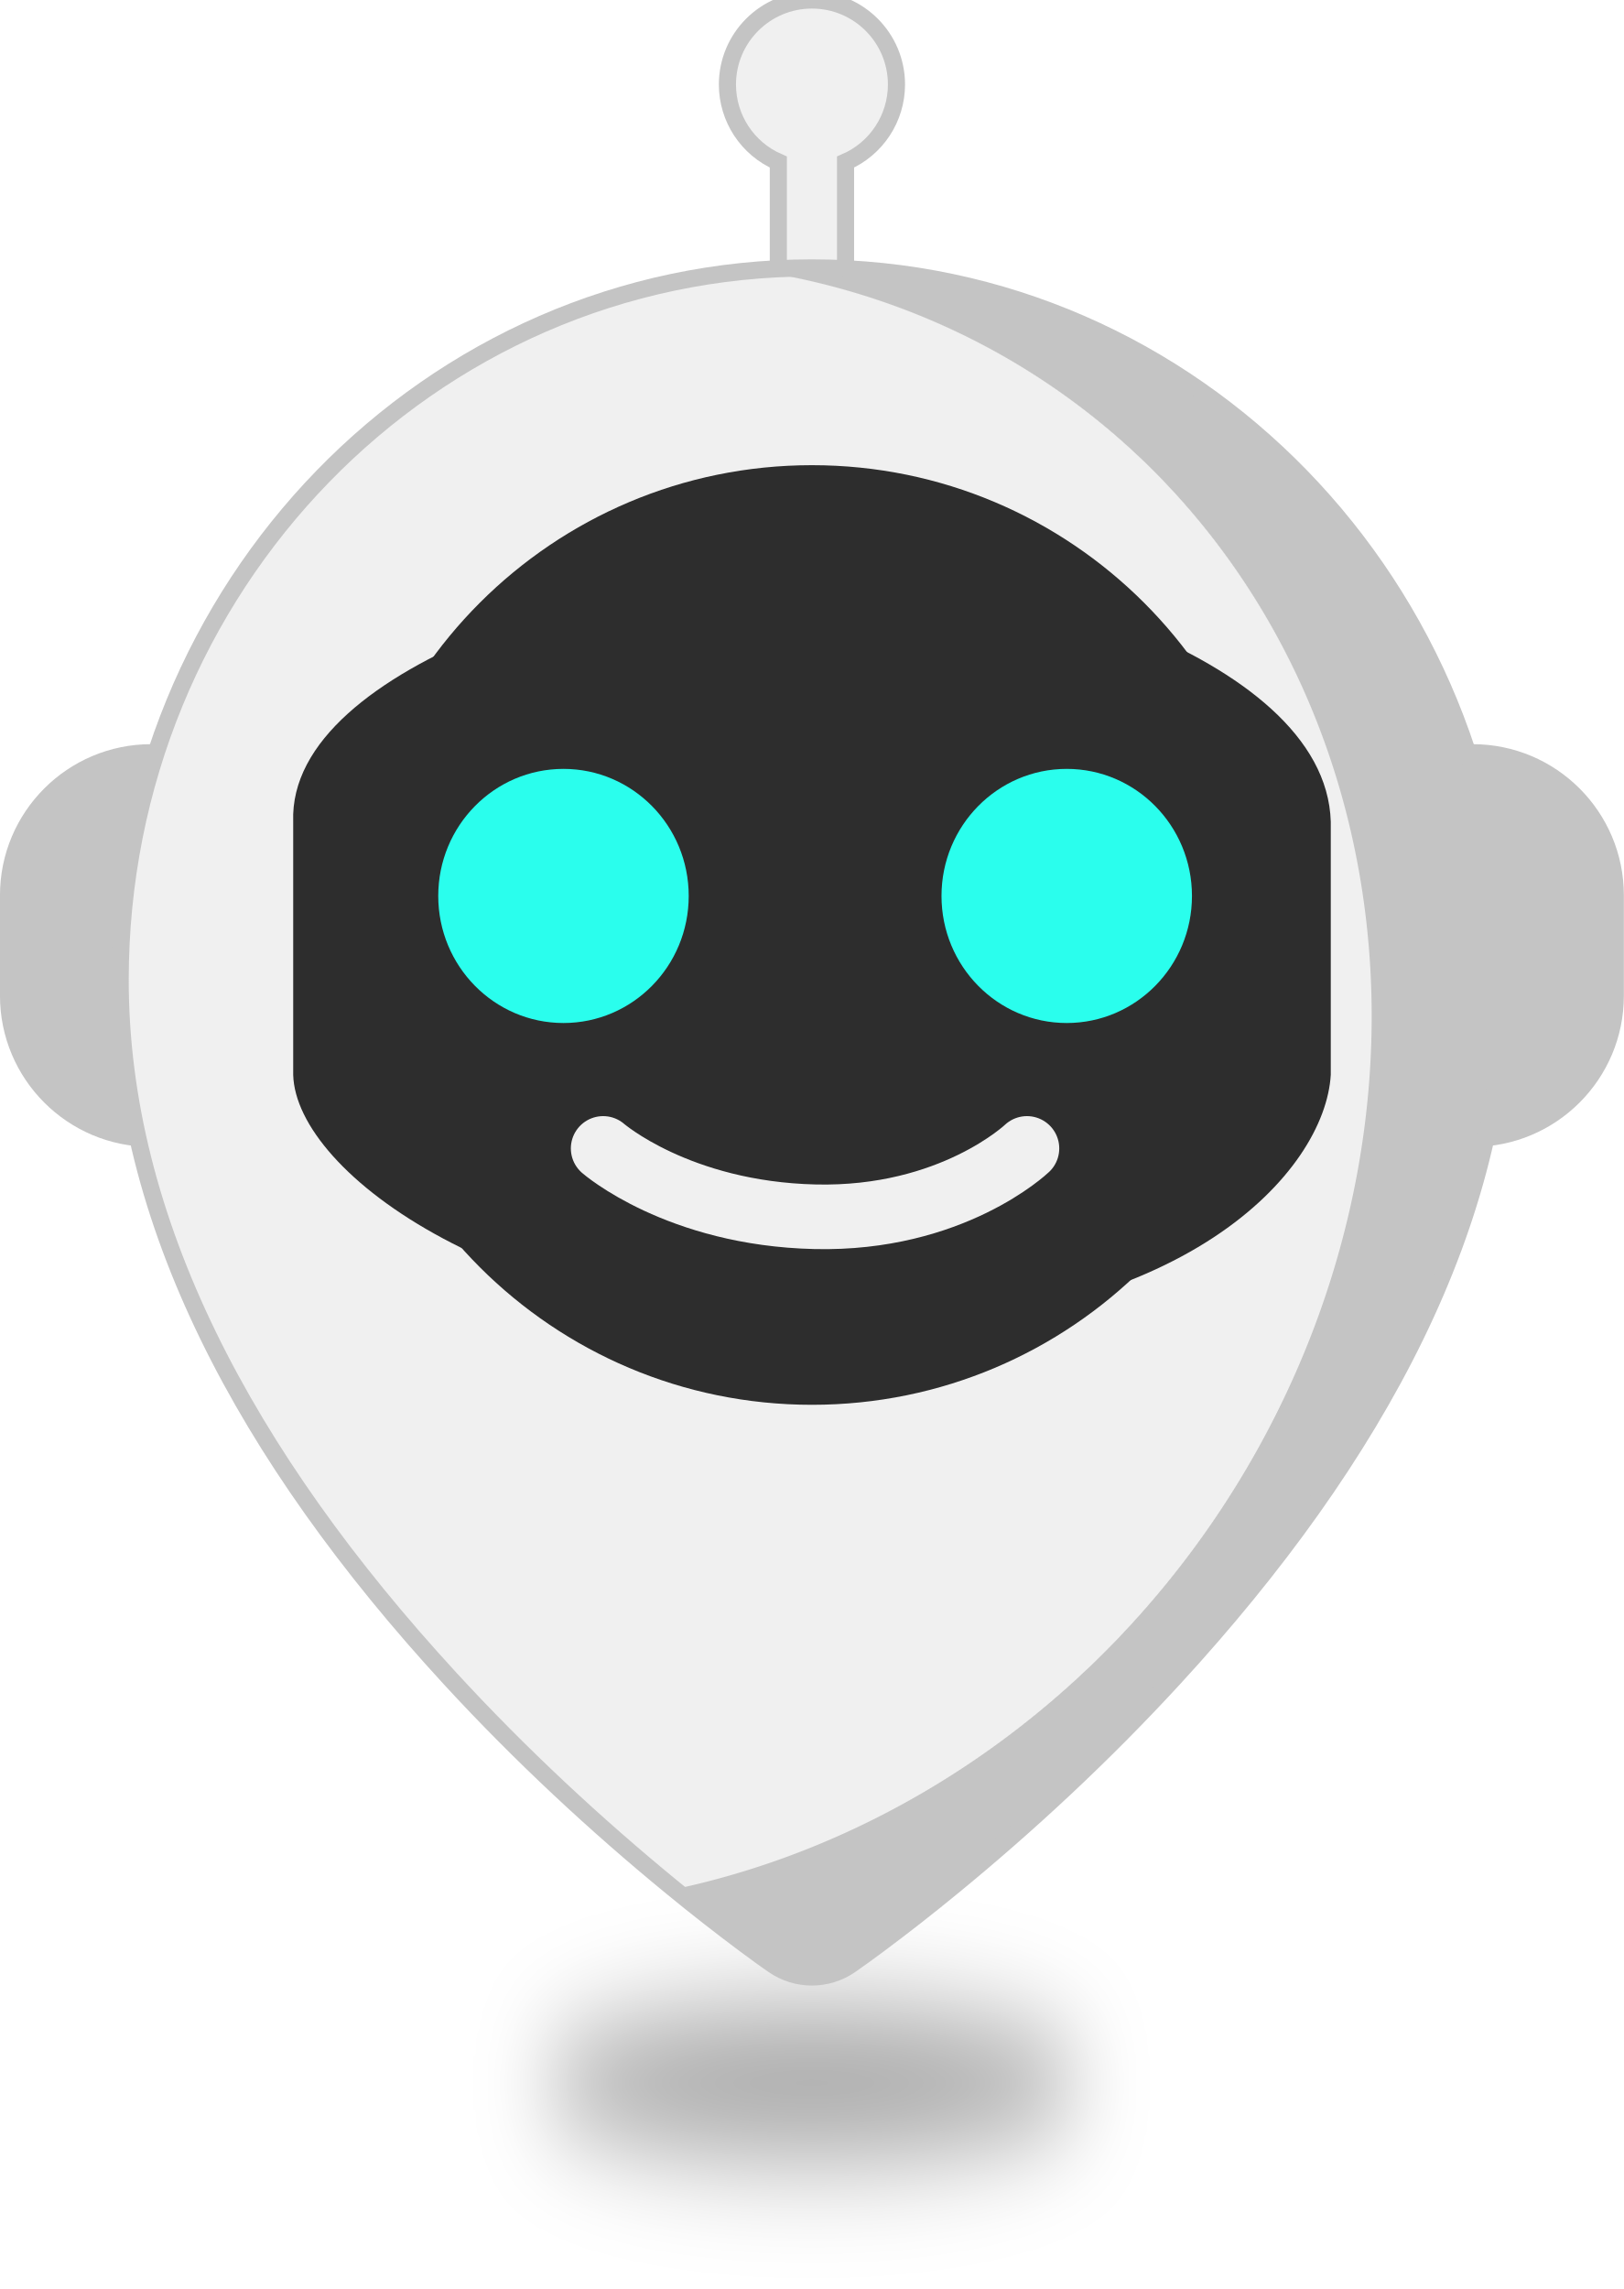
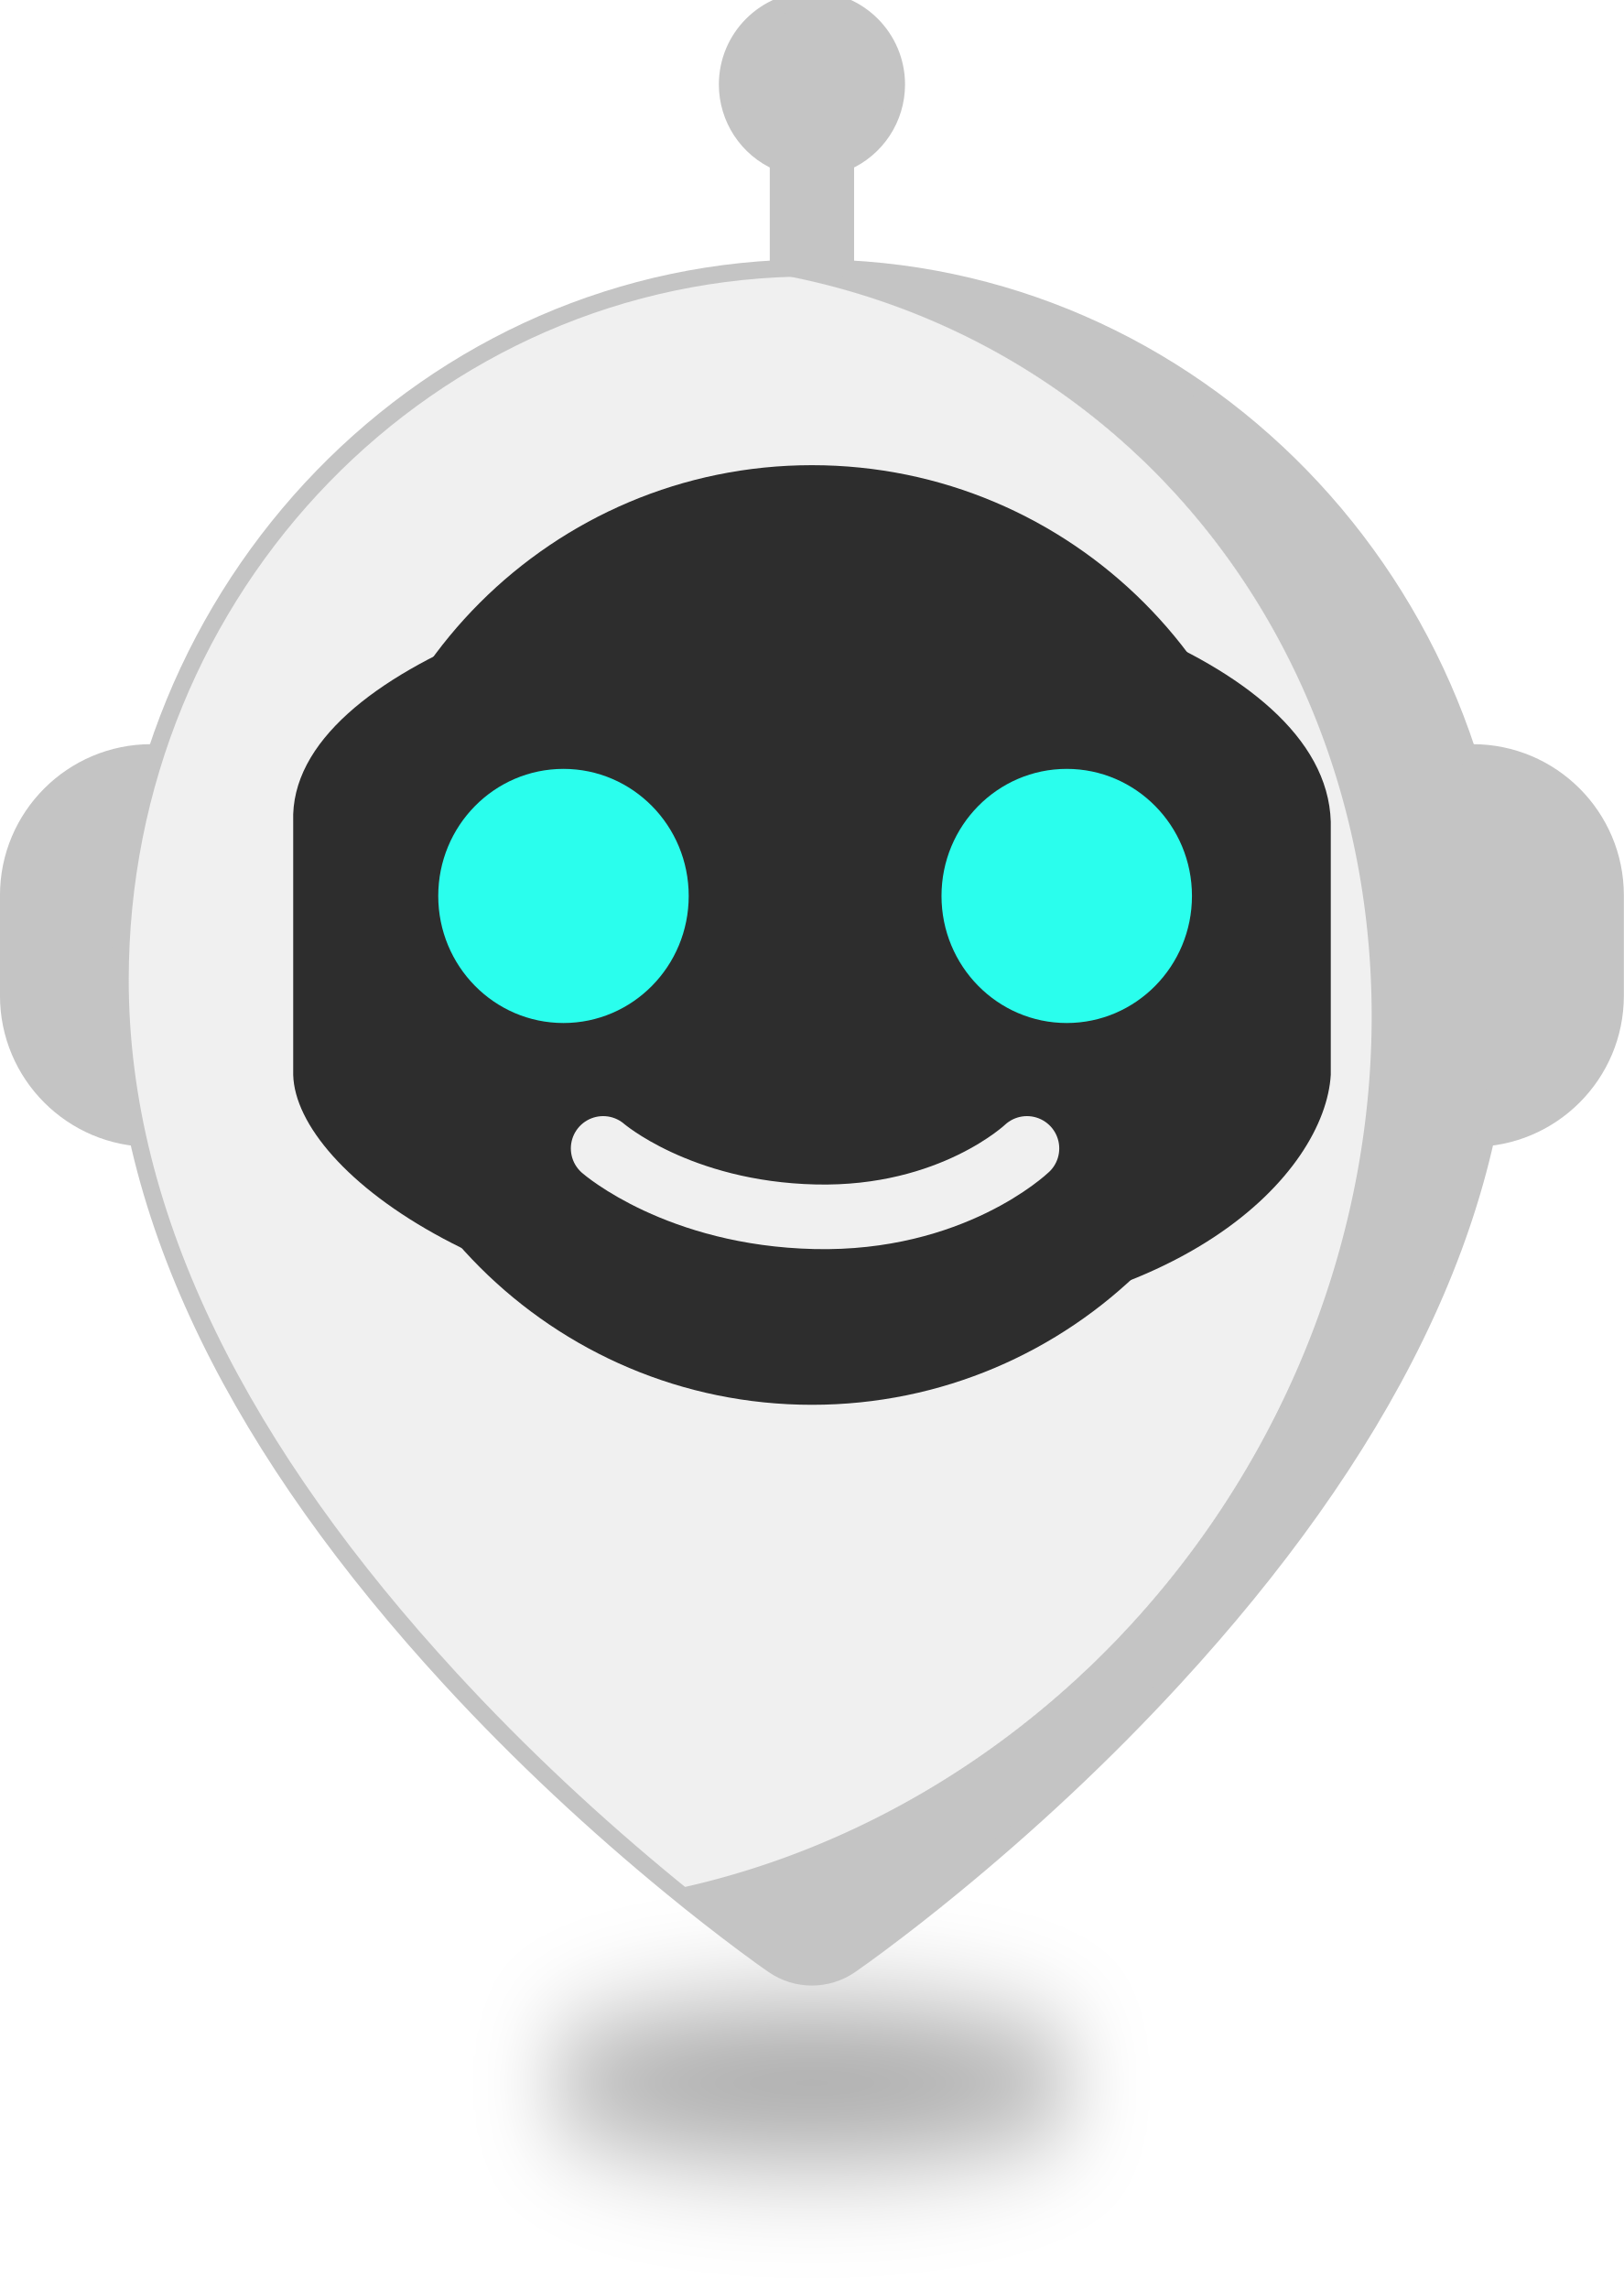
<svg xmlns="http://www.w3.org/2000/svg" xmlns:xlink="http://www.w3.org/1999/xlink" width="25.143mm" height="35.435mm" viewBox="0 0 25.143 35.435" version="1.1" id="svg5" xml:space="preserve">
  <defs id="defs2">
    <linearGradient id="linearGradient4041">
      <stop style="stop-color:#f0f0f0;stop-opacity:1" offset="0" id="stop4037" />
      <stop style="stop-color:#f0f0f0;stop-opacity:1" offset="0.865" id="stop6657" />
      <stop style="stop-color:#c4c4c4;stop-opacity:1" offset="0.866" id="stop6655" />
      <stop style="stop-color:#c4c4c4;stop-opacity:1" offset="1" id="stop4039" />
    </linearGradient>
    <radialGradient xlink:href="#linearGradient4041" id="radialGradient4169" cx="112.353" cy="140.45" fx="112.353" fy="140.45" r="10.709" gradientTransform="matrix(1.068267,0.7176045,-0.7858249,1.169824,91.72173,-117.6836)" gradientUnits="userSpaceOnUse" />
    <filter style="color-interpolation-filters:sRGB" id="filter8164" x="-0.155" y="-0.868" width="1.309" height="2.735">
      <feGaussianBlur stdDeviation="0.921" id="feGaussianBlur8166" />
    </filter>
  </defs>
  <g id="layer1" transform="translate(-92.42844,-110.4548)">
    <rect style="opacity:1;fill:#c4c4c4;fill-opacity:1;stroke:none;stroke-width:1.017;stroke-linecap:round;stroke-dasharray:none;stroke-opacity:1" id="rect8688" width="25.143" height="6.234" x="92.428" y="121.975" ry="2.341" />
    <ellipse style="opacity:0.344;mix-blend-mode:normal;fill:#000000;fill-opacity:1;stroke:none;stroke-width:1;stroke-linecap:round;stroke-dasharray:none;stroke-opacity:1;filter:url(#filter8164)" id="path8162" cx="104.322" cy="143.602" rx="7.151" ry="1.273" transform="matrix(0.5918715,0,0,0.9156311,43.25464,11.21374)" />
-     <path id="path8634" style="fill:#f0f0f0;fill-opacity:1;stroke:#c4c4c4;stroke-width:1.002;stroke-linecap:round;stroke-miterlimit:4;stroke-dasharray:none;stroke-opacity:1" d="M 47.514 0 A 4.947 4.947 0 0 0 42.568 4.947 A 4.947 4.947 0 0 0 45.547 9.482 L 45.547 25.129 L 49.48 25.129 L 49.48 9.482 A 4.947 4.947 0 0 0 52.461 4.947 A 4.947 4.947 0 0 0 47.514 0 z " transform="matrix(0.2645833,0,0,0.2645833,92.42844,110.4548)" />
+     <path id="path8634" style="fill:#c4c4c4;fill-opacity:1;stroke:#c4c4c4;stroke-width:1.002;stroke-linecap:round;stroke-miterlimit:4;stroke-dasharray:none;stroke-opacity:1" d="M 47.514 0 A 4.947 4.947 0 0 0 42.568 4.947 A 4.947 4.947 0 0 0 45.547 9.482 L 45.547 25.129 L 49.48 25.129 L 49.48 9.482 A 4.947 4.947 0 0 0 52.461 4.947 A 4.947 4.947 0 0 0 47.514 0 z " transform="matrix(0.2645833,0,0,0.2645833,92.42844,110.4548)" />
    <path style="fill:url(#radialGradient4169);fill-opacity:1;stroke-width:0.265;stroke:#c4c4c4;stroke-opacity:1;stroke-miterlimit:4;stroke-dasharray:none" d="m 105,114.602 c 5.914,0 10.709,4.936 10.709,11.024 0,3.717 -1.93,7.36 -5.113,10.818 -1.091,1.186 -2.257,2.266 -3.424,3.222 a 30.552,30.552 0 0 1 -1.132,0.886 15.785,15.785 0 0 1 -0.447,0.323 1.046,1.046 0 0 1 -1.188,0 c -0.086,-0.059 -0.238,-0.167 -0.447,-0.323 a 30.495,30.495 0 0 1 -1.132,-0.886 c -1.166,-0.956 -2.332,-2.036 -3.424,-3.222 -3.182,-3.458 -5.113,-7.101 -5.113,-10.818 0,-6.089 4.795,-11.024 10.709,-11.024 z" id="path186" />
    <path id="rect1208" style="fill:#2d2d2d;fill-opacity:1;stroke-width:10" d="m 105.001,119.158 c 2.632,-0.033 7.953,1.384 8.032,4.017 v 3.918 c -0.087,1.497 -2.27,3.924 -7.515,3.924 -5.245,0 -8.508,-2.393 -8.55,-3.924 v -3.918 c -0.086,-2.494 5.4,-3.984 8.032,-4.017 z" />
    <circle style="opacity:1;fill:#2d2d2d;fill-opacity:1;stroke:none;stroke-width:1;stroke-linecap:round;stroke-dasharray:none;stroke-opacity:1" id="path12000" cx="105" cy="124.929" r="7.273" />
    <g id="g1203" transform="translate(0.164835,-0.862423)" style="fill:#2afeed;fill-opacity:1">
      <ellipse style="fill:#2afeed;fill-opacity:1;stroke:none;stroke-width:8" id="path416" cx="100.988" cy="125.187" rx="1.939" ry="1.967" />
      <ellipse style="fill:#2afeed;fill-opacity:1;stroke:none;stroke-width:8" id="path416-5" cx="108.78" cy="125.187" rx="1.939" ry="1.967" />
    </g>
    <path style="fill:none;fill-opacity:1;stroke:#f0f0f0;stroke-width:1;stroke-linecap:round;stroke-dasharray:none;stroke-opacity:1" d="m 101.767,128.233 c 0,0 1.159,1.009 3.281,1.058 2.122,0.049 3.281,-1.058 3.281,-1.058" id="path1370" />
  </g>
</svg>
